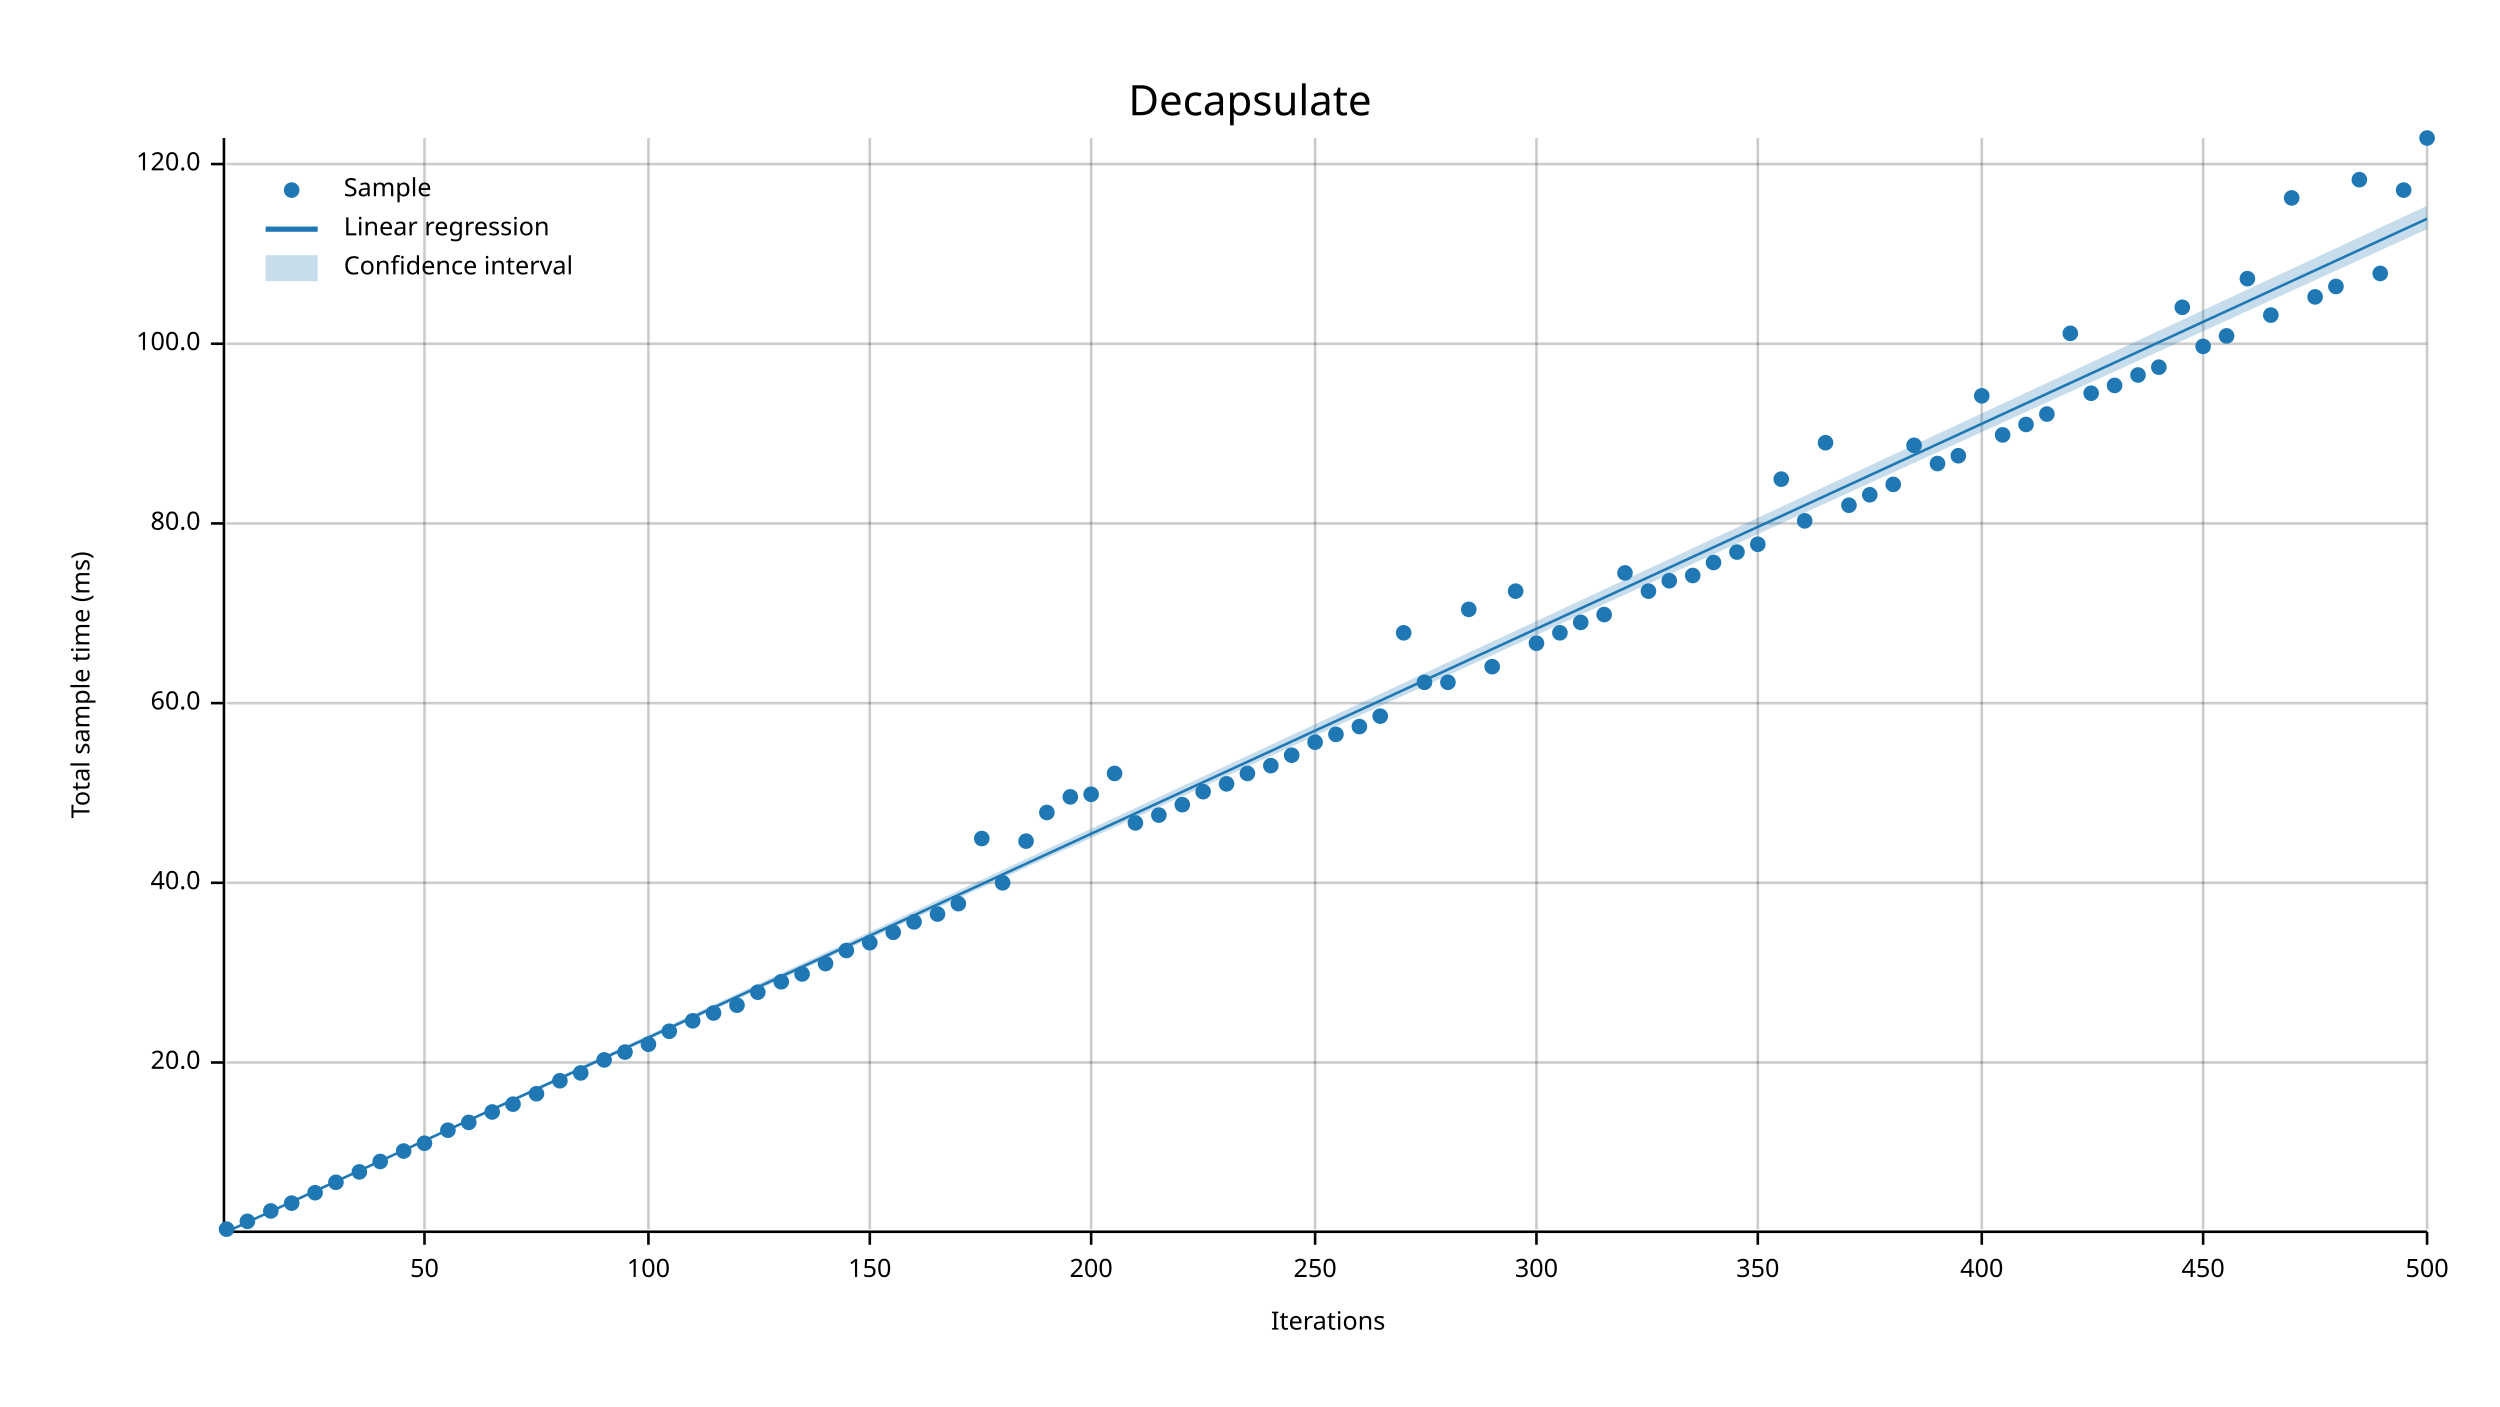
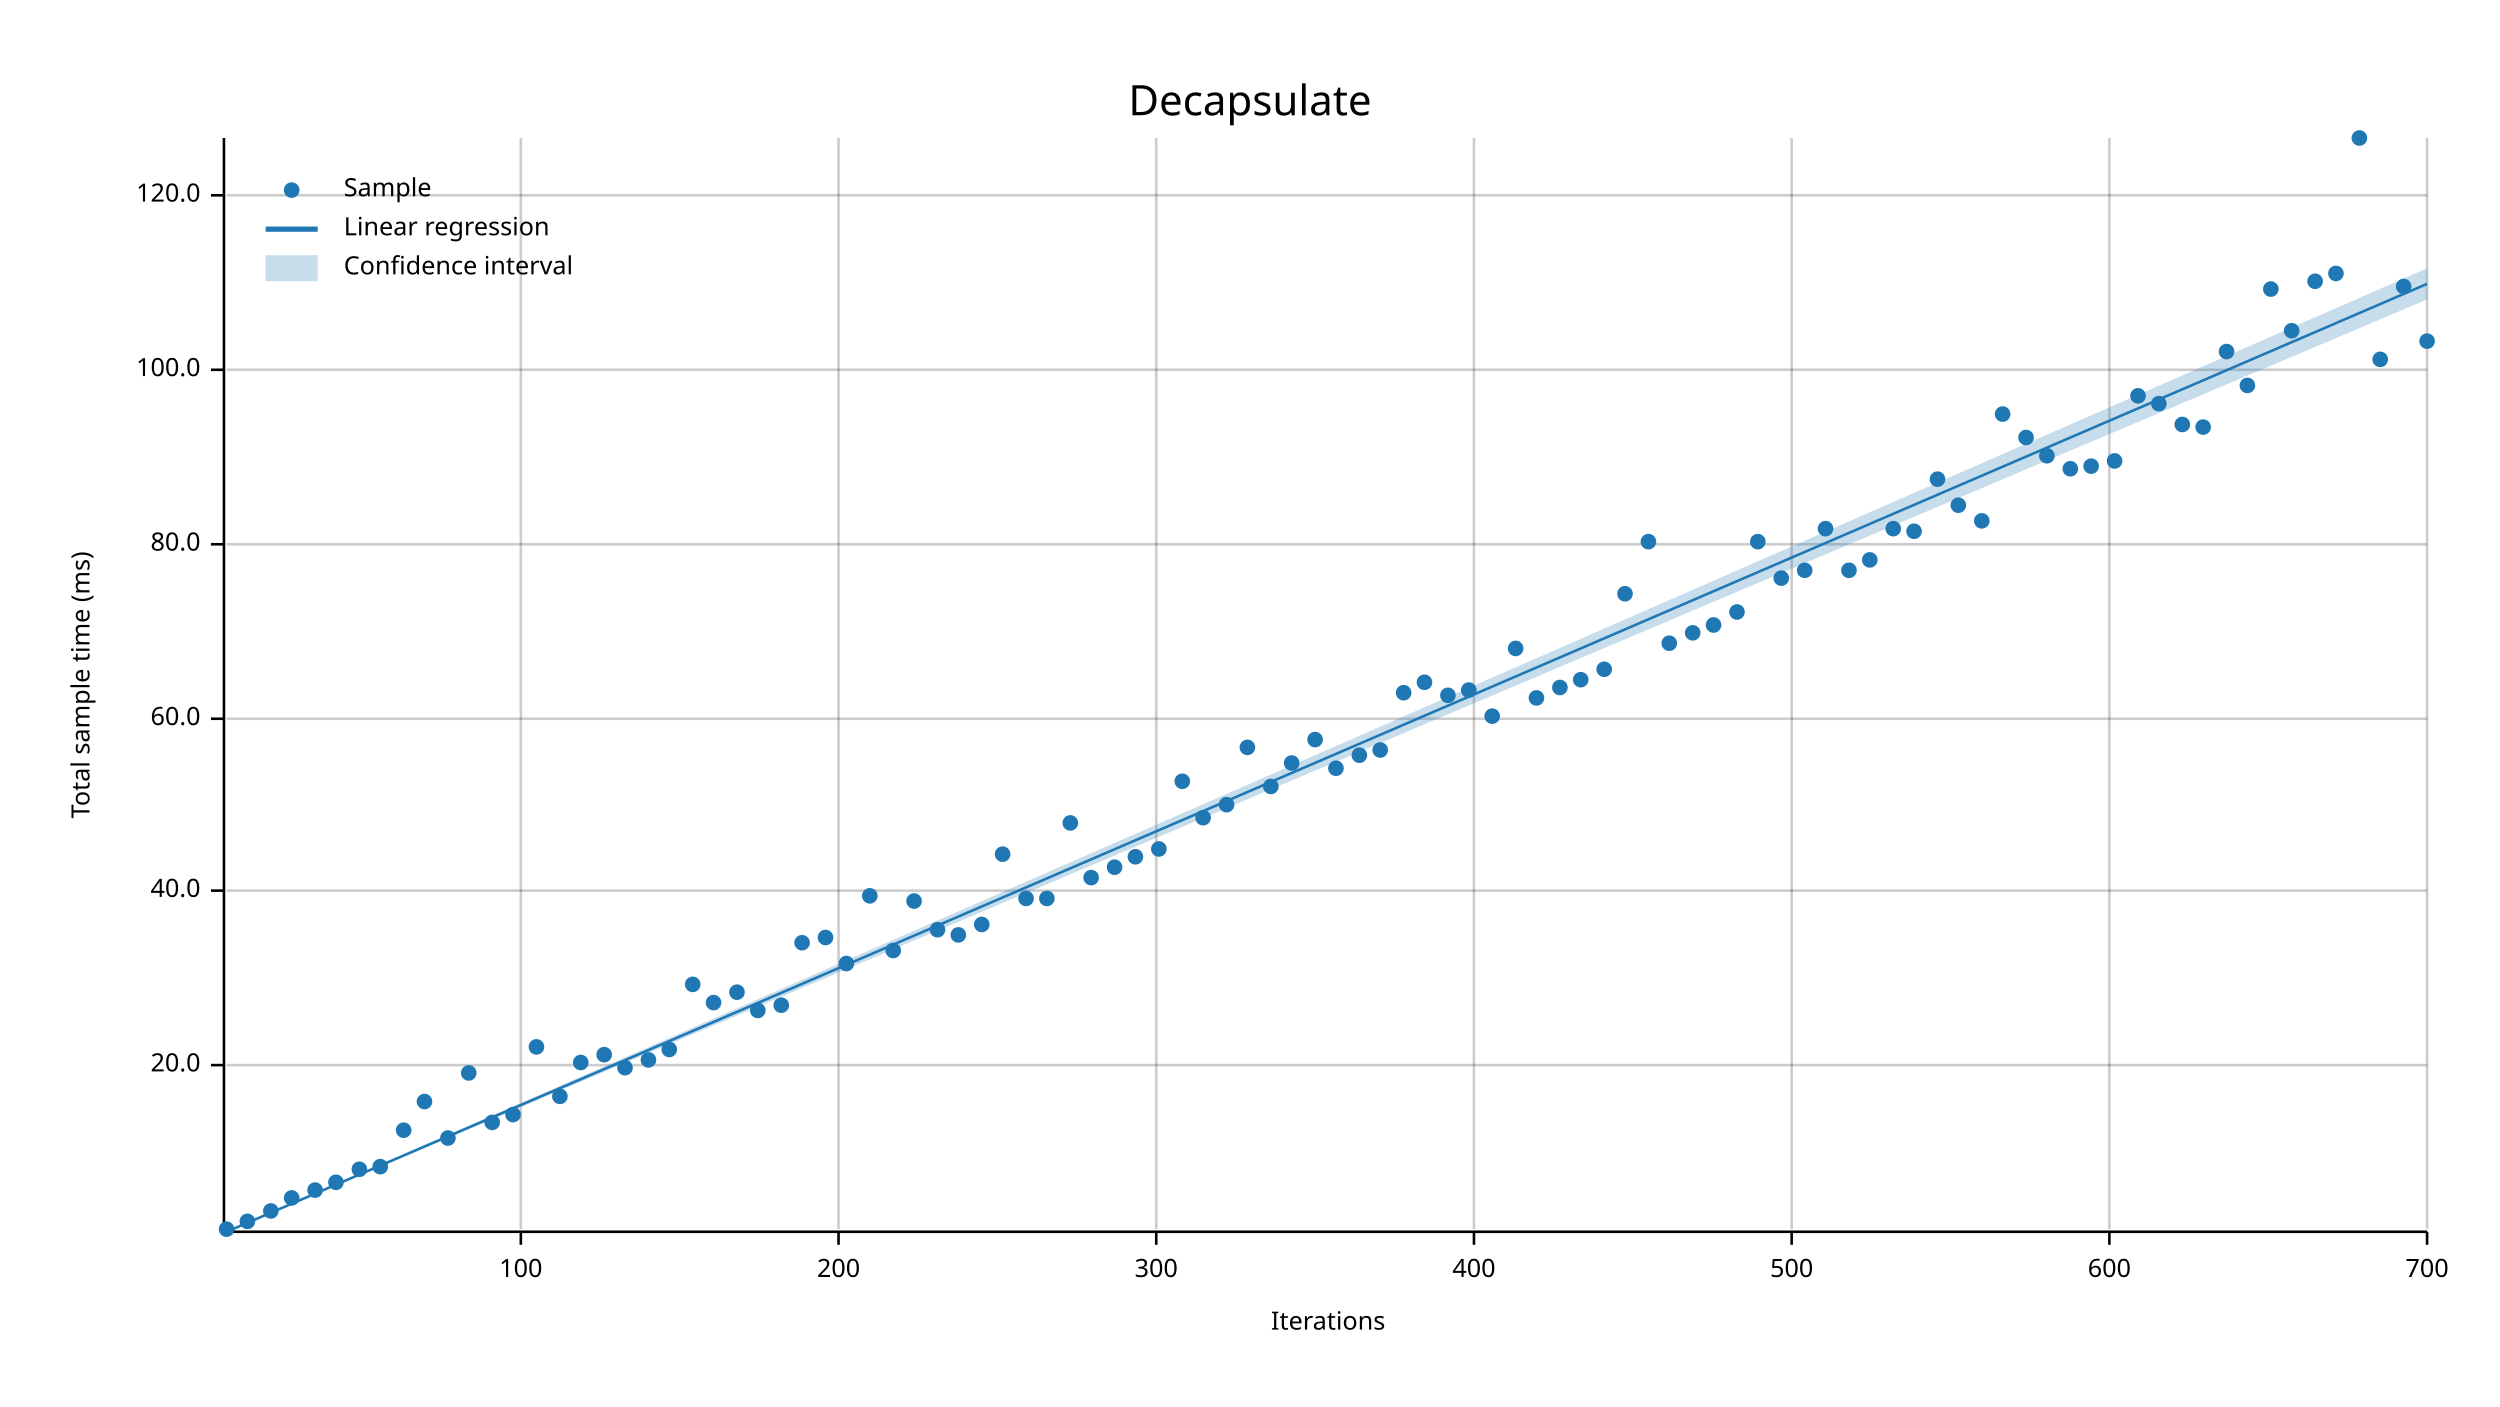
<svg xmlns="http://www.w3.org/2000/svg" width="960" height="540" viewBox="0 0 960 540">
  <text x="480" y="32" dy="0.76em" text-anchor="middle" font-family="sans-serif" font-size="16.129" opacity="1" fill="#000000">
Decapsulate
</text>
  <text x="27" y="263" dy="0.76em" text-anchor="middle" font-family="sans-serif" font-size="9.677" opacity="1" fill="#000000" transform="rotate(270, 27, 263)">
Total sample time (ms)
</text>
  <text x="510" y="513" dy="-0.5ex" text-anchor="middle" font-family="sans-serif" font-size="9.677" opacity="1" fill="#000000">
Iterations
</text>
-   <line opacity="0.2" stroke="#000000" stroke-width="1" x1="163" y1="472" x2="163" y2="53" />
-   <line opacity="0.2" stroke="#000000" stroke-width="1" x1="249" y1="472" x2="249" y2="53" />
-   <line opacity="0.2" stroke="#000000" stroke-width="1" x1="334" y1="472" x2="334" y2="53" />
-   <line opacity="0.2" stroke="#000000" stroke-width="1" x1="419" y1="472" x2="419" y2="53" />
-   <line opacity="0.2" stroke="#000000" stroke-width="1" x1="505" y1="472" x2="505" y2="53" />
-   <line opacity="0.2" stroke="#000000" stroke-width="1" x1="590" y1="472" x2="590" y2="53" />
-   <line opacity="0.2" stroke="#000000" stroke-width="1" x1="675" y1="472" x2="675" y2="53" />
-   <line opacity="0.2" stroke="#000000" stroke-width="1" x1="761" y1="472" x2="761" y2="53" />
-   <line opacity="0.2" stroke="#000000" stroke-width="1" x1="846" y1="472" x2="846" y2="53" />
+   <line opacity="0.2" stroke="#000000" stroke-width="1" x1="200" y1="472" x2="200" y2="53" />
+   <line opacity="0.2" stroke="#000000" stroke-width="1" x1="322" y1="472" x2="322" y2="53" />
+   <line opacity="0.2" stroke="#000000" stroke-width="1" x1="444" y1="472" x2="444" y2="53" />
+   <line opacity="0.2" stroke="#000000" stroke-width="1" x1="566" y1="472" x2="566" y2="53" />
+   <line opacity="0.2" stroke="#000000" stroke-width="1" x1="688" y1="472" x2="688" y2="53" />
+   <line opacity="0.2" stroke="#000000" stroke-width="1" x1="810" y1="472" x2="810" y2="53" />
  <line opacity="0.2" stroke="#000000" stroke-width="1" x1="932" y1="472" x2="932" y2="53" />
-   <line opacity="0.2" stroke="#000000" stroke-width="1" x1="87" y1="408" x2="932" y2="408" />
-   <line opacity="0.2" stroke="#000000" stroke-width="1" x1="87" y1="339" x2="932" y2="339" />
-   <line opacity="0.2" stroke="#000000" stroke-width="1" x1="87" y1="270" x2="932" y2="270" />
-   <line opacity="0.2" stroke="#000000" stroke-width="1" x1="87" y1="201" x2="932" y2="201" />
-   <line opacity="0.2" stroke="#000000" stroke-width="1" x1="87" y1="132" x2="932" y2="132" />
-   <line opacity="0.2" stroke="#000000" stroke-width="1" x1="87" y1="63" x2="932" y2="63" />
+   <line opacity="0.2" stroke="#000000" stroke-width="1" x1="87" y1="409" x2="932" y2="409" />
+   <line opacity="0.2" stroke="#000000" stroke-width="1" x1="87" y1="342" x2="932" y2="342" />
+   <line opacity="0.2" stroke="#000000" stroke-width="1" x1="87" y1="276" x2="932" y2="276" />
+   <line opacity="0.2" stroke="#000000" stroke-width="1" x1="87" y1="209" x2="932" y2="209" />
+   <line opacity="0.2" stroke="#000000" stroke-width="1" x1="87" y1="142" x2="932" y2="142" />
+   <line opacity="0.2" stroke="#000000" stroke-width="1" x1="87" y1="75" x2="932" y2="75" />
  <polyline fill="none" opacity="1" stroke="#000000" stroke-width="1" points="86,53 86,472 " />
-   <text x="77" y="408" dy="0.5ex" text-anchor="end" font-family="sans-serif" font-size="9.677" opacity="1" fill="#000000">
+   <text x="77" y="409" dy="0.5ex" text-anchor="end" font-family="sans-serif" font-size="9.677" opacity="1" fill="#000000">
20.0
</text>
-   <polyline fill="none" opacity="1" stroke="#000000" stroke-width="1" points="81,408 86,408 " />
-   <text x="77" y="339" dy="0.5ex" text-anchor="end" font-family="sans-serif" font-size="9.677" opacity="1" fill="#000000">
+   <polyline fill="none" opacity="1" stroke="#000000" stroke-width="1" points="81,409 86,409 " />
+   <text x="77" y="342" dy="0.5ex" text-anchor="end" font-family="sans-serif" font-size="9.677" opacity="1" fill="#000000">
40.0
</text>
-   <polyline fill="none" opacity="1" stroke="#000000" stroke-width="1" points="81,339 86,339 " />
-   <text x="77" y="270" dy="0.5ex" text-anchor="end" font-family="sans-serif" font-size="9.677" opacity="1" fill="#000000">
+   <polyline fill="none" opacity="1" stroke="#000000" stroke-width="1" points="81,342 86,342 " />
+   <text x="77" y="276" dy="0.5ex" text-anchor="end" font-family="sans-serif" font-size="9.677" opacity="1" fill="#000000">
60.0
</text>
-   <polyline fill="none" opacity="1" stroke="#000000" stroke-width="1" points="81,270 86,270 " />
-   <text x="77" y="201" dy="0.5ex" text-anchor="end" font-family="sans-serif" font-size="9.677" opacity="1" fill="#000000">
+   <polyline fill="none" opacity="1" stroke="#000000" stroke-width="1" points="81,276 86,276 " />
+   <text x="77" y="209" dy="0.5ex" text-anchor="end" font-family="sans-serif" font-size="9.677" opacity="1" fill="#000000">
80.0
</text>
-   <polyline fill="none" opacity="1" stroke="#000000" stroke-width="1" points="81,201 86,201 " />
-   <text x="77" y="132" dy="0.5ex" text-anchor="end" font-family="sans-serif" font-size="9.677" opacity="1" fill="#000000">
+   <polyline fill="none" opacity="1" stroke="#000000" stroke-width="1" points="81,209 86,209 " />
+   <text x="77" y="142" dy="0.5ex" text-anchor="end" font-family="sans-serif" font-size="9.677" opacity="1" fill="#000000">
100.0
</text>
-   <polyline fill="none" opacity="1" stroke="#000000" stroke-width="1" points="81,132 86,132 " />
-   <text x="77" y="63" dy="0.5ex" text-anchor="end" font-family="sans-serif" font-size="9.677" opacity="1" fill="#000000">
+   <polyline fill="none" opacity="1" stroke="#000000" stroke-width="1" points="81,142 86,142 " />
+   <text x="77" y="75" dy="0.5ex" text-anchor="end" font-family="sans-serif" font-size="9.677" opacity="1" fill="#000000">
120.0
</text>
-   <polyline fill="none" opacity="1" stroke="#000000" stroke-width="1" points="81,63 86,63 " />
+   <polyline fill="none" opacity="1" stroke="#000000" stroke-width="1" points="81,75 86,75 " />
  <polyline fill="none" opacity="1" stroke="#000000" stroke-width="1" points="87,473 932,473 " />
-   <text x="163" y="483" dy="0.76em" text-anchor="middle" font-family="sans-serif" font-size="9.677" opacity="1" fill="#000000">
- 50
- </text>
-   <polyline fill="none" opacity="1" stroke="#000000" stroke-width="1" points="163,473 163,478 " />
-   <text x="249" y="483" dy="0.76em" text-anchor="middle" font-family="sans-serif" font-size="9.677" opacity="1" fill="#000000">
+   <text x="200" y="483" dy="0.76em" text-anchor="middle" font-family="sans-serif" font-size="9.677" opacity="1" fill="#000000">
100
</text>
-   <polyline fill="none" opacity="1" stroke="#000000" stroke-width="1" points="249,473 249,478 " />
-   <text x="334" y="483" dy="0.76em" text-anchor="middle" font-family="sans-serif" font-size="9.677" opacity="1" fill="#000000">
- 150
- </text>
-   <polyline fill="none" opacity="1" stroke="#000000" stroke-width="1" points="334,473 334,478 " />
-   <text x="419" y="483" dy="0.76em" text-anchor="middle" font-family="sans-serif" font-size="9.677" opacity="1" fill="#000000">
+   <polyline fill="none" opacity="1" stroke="#000000" stroke-width="1" points="200,473 200,478 " />
+   <text x="322" y="483" dy="0.76em" text-anchor="middle" font-family="sans-serif" font-size="9.677" opacity="1" fill="#000000">
200
</text>
-   <polyline fill="none" opacity="1" stroke="#000000" stroke-width="1" points="419,473 419,478 " />
-   <text x="505" y="483" dy="0.76em" text-anchor="middle" font-family="sans-serif" font-size="9.677" opacity="1" fill="#000000">
- 250
- </text>
-   <polyline fill="none" opacity="1" stroke="#000000" stroke-width="1" points="505,473 505,478 " />
-   <text x="590" y="483" dy="0.76em" text-anchor="middle" font-family="sans-serif" font-size="9.677" opacity="1" fill="#000000">
+   <polyline fill="none" opacity="1" stroke="#000000" stroke-width="1" points="322,473 322,478 " />
+   <text x="444" y="483" dy="0.76em" text-anchor="middle" font-family="sans-serif" font-size="9.677" opacity="1" fill="#000000">
300
</text>
-   <polyline fill="none" opacity="1" stroke="#000000" stroke-width="1" points="590,473 590,478 " />
-   <text x="675" y="483" dy="0.76em" text-anchor="middle" font-family="sans-serif" font-size="9.677" opacity="1" fill="#000000">
- 350
- </text>
-   <polyline fill="none" opacity="1" stroke="#000000" stroke-width="1" points="675,473 675,478 " />
-   <text x="761" y="483" dy="0.76em" text-anchor="middle" font-family="sans-serif" font-size="9.677" opacity="1" fill="#000000">
+   <polyline fill="none" opacity="1" stroke="#000000" stroke-width="1" points="444,473 444,478 " />
+   <text x="566" y="483" dy="0.76em" text-anchor="middle" font-family="sans-serif" font-size="9.677" opacity="1" fill="#000000">
400
</text>
-   <polyline fill="none" opacity="1" stroke="#000000" stroke-width="1" points="761,473 761,478 " />
-   <text x="846" y="483" dy="0.76em" text-anchor="middle" font-family="sans-serif" font-size="9.677" opacity="1" fill="#000000">
- 450
+   <polyline fill="none" opacity="1" stroke="#000000" stroke-width="1" points="566,473 566,478 " />
+   <text x="688" y="483" dy="0.76em" text-anchor="middle" font-family="sans-serif" font-size="9.677" opacity="1" fill="#000000">
+ 500
</text>
-   <polyline fill="none" opacity="1" stroke="#000000" stroke-width="1" points="846,473 846,478 " />
+   <polyline fill="none" opacity="1" stroke="#000000" stroke-width="1" points="688,473 688,478 " />
+   <text x="810" y="483" dy="0.76em" text-anchor="middle" font-family="sans-serif" font-size="9.677" opacity="1" fill="#000000">
+ 600
+ </text>
+   <polyline fill="none" opacity="1" stroke="#000000" stroke-width="1" points="810,473 810,478 " />
  <text x="932" y="483" dy="0.76em" text-anchor="middle" font-family="sans-serif" font-size="9.677" opacity="1" fill="#000000">
- 500
+ 700
</text>
  <polyline fill="none" opacity="1" stroke="#000000" stroke-width="1" points="932,473 932,478 " />
  <circle cx="87" cy="472" r="3" opacity="1" fill="#1F78B4" stroke="none" stroke-width="1" />
  <circle cx="95" cy="469" r="3" opacity="1" fill="#1F78B4" stroke="none" stroke-width="1" />
  <circle cx="104" cy="465" r="3" opacity="1" fill="#1F78B4" stroke="none" stroke-width="1" />
-   <circle cx="112" cy="462" r="3" opacity="1" fill="#1F78B4" stroke="none" stroke-width="1" />
-   <circle cx="121" cy="458" r="3" opacity="1" fill="#1F78B4" stroke="none" stroke-width="1" />
+   <circle cx="112" cy="460" r="3" opacity="1" fill="#1F78B4" stroke="none" stroke-width="1" />
+   <circle cx="121" cy="457" r="3" opacity="1" fill="#1F78B4" stroke="none" stroke-width="1" />
  <circle cx="129" cy="454" r="3" opacity="1" fill="#1F78B4" stroke="none" stroke-width="1" />
-   <circle cx="138" cy="450" r="3" opacity="1" fill="#1F78B4" stroke="none" stroke-width="1" />
-   <circle cx="146" cy="446" r="3" opacity="1" fill="#1F78B4" stroke="none" stroke-width="1" />
-   <circle cx="155" cy="442" r="3" opacity="1" fill="#1F78B4" stroke="none" stroke-width="1" />
-   <circle cx="163" cy="439" r="3" opacity="1" fill="#1F78B4" stroke="none" stroke-width="1" />
-   <circle cx="172" cy="434" r="3" opacity="1" fill="#1F78B4" stroke="none" stroke-width="1" />
-   <circle cx="180" cy="431" r="3" opacity="1" fill="#1F78B4" stroke="none" stroke-width="1" />
-   <circle cx="189" cy="427" r="3" opacity="1" fill="#1F78B4" stroke="none" stroke-width="1" />
-   <circle cx="197" cy="424" r="3" opacity="1" fill="#1F78B4" stroke="none" stroke-width="1" />
-   <circle cx="206" cy="420" r="3" opacity="1" fill="#1F78B4" stroke="none" stroke-width="1" />
-   <circle cx="215" cy="415" r="3" opacity="1" fill="#1F78B4" stroke="none" stroke-width="1" />
-   <circle cx="223" cy="412" r="3" opacity="1" fill="#1F78B4" stroke="none" stroke-width="1" />
-   <circle cx="232" cy="407" r="3" opacity="1" fill="#1F78B4" stroke="none" stroke-width="1" />
-   <circle cx="240" cy="404" r="3" opacity="1" fill="#1F78B4" stroke="none" stroke-width="1" />
-   <circle cx="249" cy="401" r="3" opacity="1" fill="#1F78B4" stroke="none" stroke-width="1" />
-   <circle cx="257" cy="396" r="3" opacity="1" fill="#1F78B4" stroke="none" stroke-width="1" />
-   <circle cx="266" cy="392" r="3" opacity="1" fill="#1F78B4" stroke="none" stroke-width="1" />
-   <circle cx="274" cy="389" r="3" opacity="1" fill="#1F78B4" stroke="none" stroke-width="1" />
-   <circle cx="283" cy="386" r="3" opacity="1" fill="#1F78B4" stroke="none" stroke-width="1" />
-   <circle cx="291" cy="381" r="3" opacity="1" fill="#1F78B4" stroke="none" stroke-width="1" />
-   <circle cx="300" cy="377" r="3" opacity="1" fill="#1F78B4" stroke="none" stroke-width="1" />
-   <circle cx="308" cy="374" r="3" opacity="1" fill="#1F78B4" stroke="none" stroke-width="1" />
-   <circle cx="317" cy="370" r="3" opacity="1" fill="#1F78B4" stroke="none" stroke-width="1" />
-   <circle cx="325" cy="365" r="3" opacity="1" fill="#1F78B4" stroke="none" stroke-width="1" />
-   <circle cx="334" cy="362" r="3" opacity="1" fill="#1F78B4" stroke="none" stroke-width="1" />
-   <circle cx="343" cy="358" r="3" opacity="1" fill="#1F78B4" stroke="none" stroke-width="1" />
-   <circle cx="351" cy="354" r="3" opacity="1" fill="#1F78B4" stroke="none" stroke-width="1" />
-   <circle cx="360" cy="351" r="3" opacity="1" fill="#1F78B4" stroke="none" stroke-width="1" />
-   <circle cx="368" cy="347" r="3" opacity="1" fill="#1F78B4" stroke="none" stroke-width="1" />
-   <circle cx="377" cy="322" r="3" opacity="1" fill="#1F78B4" stroke="none" stroke-width="1" />
-   <circle cx="385" cy="339" r="3" opacity="1" fill="#1F78B4" stroke="none" stroke-width="1" />
-   <circle cx="394" cy="323" r="3" opacity="1" fill="#1F78B4" stroke="none" stroke-width="1" />
-   <circle cx="402" cy="312" r="3" opacity="1" fill="#1F78B4" stroke="none" stroke-width="1" />
-   <circle cx="411" cy="306" r="3" opacity="1" fill="#1F78B4" stroke="none" stroke-width="1" />
-   <circle cx="419" cy="305" r="3" opacity="1" fill="#1F78B4" stroke="none" stroke-width="1" />
-   <circle cx="428" cy="297" r="3" opacity="1" fill="#1F78B4" stroke="none" stroke-width="1" />
-   <circle cx="436" cy="316" r="3" opacity="1" fill="#1F78B4" stroke="none" stroke-width="1" />
-   <circle cx="445" cy="313" r="3" opacity="1" fill="#1F78B4" stroke="none" stroke-width="1" />
-   <circle cx="454" cy="309" r="3" opacity="1" fill="#1F78B4" stroke="none" stroke-width="1" />
-   <circle cx="462" cy="304" r="3" opacity="1" fill="#1F78B4" stroke="none" stroke-width="1" />
-   <circle cx="471" cy="301" r="3" opacity="1" fill="#1F78B4" stroke="none" stroke-width="1" />
-   <circle cx="479" cy="297" r="3" opacity="1" fill="#1F78B4" stroke="none" stroke-width="1" />
-   <circle cx="488" cy="294" r="3" opacity="1" fill="#1F78B4" stroke="none" stroke-width="1" />
-   <circle cx="496" cy="290" r="3" opacity="1" fill="#1F78B4" stroke="none" stroke-width="1" />
-   <circle cx="505" cy="285" r="3" opacity="1" fill="#1F78B4" stroke="none" stroke-width="1" />
-   <circle cx="513" cy="282" r="3" opacity="1" fill="#1F78B4" stroke="none" stroke-width="1" />
-   <circle cx="522" cy="279" r="3" opacity="1" fill="#1F78B4" stroke="none" stroke-width="1" />
-   <circle cx="530" cy="275" r="3" opacity="1" fill="#1F78B4" stroke="none" stroke-width="1" />
-   <circle cx="539" cy="243" r="3" opacity="1" fill="#1F78B4" stroke="none" stroke-width="1" />
+   <circle cx="138" cy="449" r="3" opacity="1" fill="#1F78B4" stroke="none" stroke-width="1" />
+   <circle cx="146" cy="448" r="3" opacity="1" fill="#1F78B4" stroke="none" stroke-width="1" />
+   <circle cx="155" cy="434" r="3" opacity="1" fill="#1F78B4" stroke="none" stroke-width="1" />
+   <circle cx="163" cy="423" r="3" opacity="1" fill="#1F78B4" stroke="none" stroke-width="1" />
+   <circle cx="172" cy="437" r="3" opacity="1" fill="#1F78B4" stroke="none" stroke-width="1" />
+   <circle cx="180" cy="412" r="3" opacity="1" fill="#1F78B4" stroke="none" stroke-width="1" />
+   <circle cx="189" cy="431" r="3" opacity="1" fill="#1F78B4" stroke="none" stroke-width="1" />
+   <circle cx="197" cy="428" r="3" opacity="1" fill="#1F78B4" stroke="none" stroke-width="1" />
+   <circle cx="206" cy="402" r="3" opacity="1" fill="#1F78B4" stroke="none" stroke-width="1" />
+   <circle cx="215" cy="421" r="3" opacity="1" fill="#1F78B4" stroke="none" stroke-width="1" />
+   <circle cx="223" cy="408" r="3" opacity="1" fill="#1F78B4" stroke="none" stroke-width="1" />
+   <circle cx="232" cy="405" r="3" opacity="1" fill="#1F78B4" stroke="none" stroke-width="1" />
+   <circle cx="240" cy="410" r="3" opacity="1" fill="#1F78B4" stroke="none" stroke-width="1" />
+   <circle cx="249" cy="407" r="3" opacity="1" fill="#1F78B4" stroke="none" stroke-width="1" />
+   <circle cx="257" cy="403" r="3" opacity="1" fill="#1F78B4" stroke="none" stroke-width="1" />
+   <circle cx="266" cy="378" r="3" opacity="1" fill="#1F78B4" stroke="none" stroke-width="1" />
+   <circle cx="274" cy="385" r="3" opacity="1" fill="#1F78B4" stroke="none" stroke-width="1" />
+   <circle cx="283" cy="381" r="3" opacity="1" fill="#1F78B4" stroke="none" stroke-width="1" />
+   <circle cx="291" cy="388" r="3" opacity="1" fill="#1F78B4" stroke="none" stroke-width="1" />
+   <circle cx="300" cy="386" r="3" opacity="1" fill="#1F78B4" stroke="none" stroke-width="1" />
+   <circle cx="308" cy="362" r="3" opacity="1" fill="#1F78B4" stroke="none" stroke-width="1" />
+   <circle cx="317" cy="360" r="3" opacity="1" fill="#1F78B4" stroke="none" stroke-width="1" />
+   <circle cx="325" cy="370" r="3" opacity="1" fill="#1F78B4" stroke="none" stroke-width="1" />
+   <circle cx="334" cy="344" r="3" opacity="1" fill="#1F78B4" stroke="none" stroke-width="1" />
+   <circle cx="343" cy="365" r="3" opacity="1" fill="#1F78B4" stroke="none" stroke-width="1" />
+   <circle cx="351" cy="346" r="3" opacity="1" fill="#1F78B4" stroke="none" stroke-width="1" />
+   <circle cx="360" cy="357" r="3" opacity="1" fill="#1F78B4" stroke="none" stroke-width="1" />
+   <circle cx="368" cy="359" r="3" opacity="1" fill="#1F78B4" stroke="none" stroke-width="1" />
+   <circle cx="377" cy="355" r="3" opacity="1" fill="#1F78B4" stroke="none" stroke-width="1" />
+   <circle cx="385" cy="328" r="3" opacity="1" fill="#1F78B4" stroke="none" stroke-width="1" />
+   <circle cx="394" cy="345" r="3" opacity="1" fill="#1F78B4" stroke="none" stroke-width="1" />
+   <circle cx="402" cy="345" r="3" opacity="1" fill="#1F78B4" stroke="none" stroke-width="1" />
+   <circle cx="411" cy="316" r="3" opacity="1" fill="#1F78B4" stroke="none" stroke-width="1" />
+   <circle cx="419" cy="337" r="3" opacity="1" fill="#1F78B4" stroke="none" stroke-width="1" />
+   <circle cx="428" cy="333" r="3" opacity="1" fill="#1F78B4" stroke="none" stroke-width="1" />
+   <circle cx="436" cy="329" r="3" opacity="1" fill="#1F78B4" stroke="none" stroke-width="1" />
+   <circle cx="445" cy="326" r="3" opacity="1" fill="#1F78B4" stroke="none" stroke-width="1" />
+   <circle cx="454" cy="300" r="3" opacity="1" fill="#1F78B4" stroke="none" stroke-width="1" />
+   <circle cx="462" cy="314" r="3" opacity="1" fill="#1F78B4" stroke="none" stroke-width="1" />
+   <circle cx="471" cy="309" r="3" opacity="1" fill="#1F78B4" stroke="none" stroke-width="1" />
+   <circle cx="479" cy="287" r="3" opacity="1" fill="#1F78B4" stroke="none" stroke-width="1" />
+   <circle cx="488" cy="302" r="3" opacity="1" fill="#1F78B4" stroke="none" stroke-width="1" />
+   <circle cx="496" cy="293" r="3" opacity="1" fill="#1F78B4" stroke="none" stroke-width="1" />
+   <circle cx="505" cy="284" r="3" opacity="1" fill="#1F78B4" stroke="none" stroke-width="1" />
+   <circle cx="513" cy="295" r="3" opacity="1" fill="#1F78B4" stroke="none" stroke-width="1" />
+   <circle cx="522" cy="290" r="3" opacity="1" fill="#1F78B4" stroke="none" stroke-width="1" />
+   <circle cx="530" cy="288" r="3" opacity="1" fill="#1F78B4" stroke="none" stroke-width="1" />
+   <circle cx="539" cy="266" r="3" opacity="1" fill="#1F78B4" stroke="none" stroke-width="1" />
  <circle cx="547" cy="262" r="3" opacity="1" fill="#1F78B4" stroke="none" stroke-width="1" />
-   <circle cx="556" cy="262" r="3" opacity="1" fill="#1F78B4" stroke="none" stroke-width="1" />
-   <circle cx="564" cy="234" r="3" opacity="1" fill="#1F78B4" stroke="none" stroke-width="1" />
-   <circle cx="573" cy="256" r="3" opacity="1" fill="#1F78B4" stroke="none" stroke-width="1" />
-   <circle cx="582" cy="227" r="3" opacity="1" fill="#1F78B4" stroke="none" stroke-width="1" />
-   <circle cx="590" cy="247" r="3" opacity="1" fill="#1F78B4" stroke="none" stroke-width="1" />
-   <circle cx="599" cy="243" r="3" opacity="1" fill="#1F78B4" stroke="none" stroke-width="1" />
-   <circle cx="607" cy="239" r="3" opacity="1" fill="#1F78B4" stroke="none" stroke-width="1" />
-   <circle cx="616" cy="236" r="3" opacity="1" fill="#1F78B4" stroke="none" stroke-width="1" />
-   <circle cx="624" cy="220" r="3" opacity="1" fill="#1F78B4" stroke="none" stroke-width="1" />
-   <circle cx="633" cy="227" r="3" opacity="1" fill="#1F78B4" stroke="none" stroke-width="1" />
-   <circle cx="641" cy="223" r="3" opacity="1" fill="#1F78B4" stroke="none" stroke-width="1" />
-   <circle cx="650" cy="221" r="3" opacity="1" fill="#1F78B4" stroke="none" stroke-width="1" />
-   <circle cx="658" cy="216" r="3" opacity="1" fill="#1F78B4" stroke="none" stroke-width="1" />
-   <circle cx="667" cy="212" r="3" opacity="1" fill="#1F78B4" stroke="none" stroke-width="1" />
-   <circle cx="675" cy="209" r="3" opacity="1" fill="#1F78B4" stroke="none" stroke-width="1" />
-   <circle cx="684" cy="184" r="3" opacity="1" fill="#1F78B4" stroke="none" stroke-width="1" />
-   <circle cx="693" cy="200" r="3" opacity="1" fill="#1F78B4" stroke="none" stroke-width="1" />
-   <circle cx="701" cy="170" r="3" opacity="1" fill="#1F78B4" stroke="none" stroke-width="1" />
-   <circle cx="710" cy="194" r="3" opacity="1" fill="#1F78B4" stroke="none" stroke-width="1" />
-   <circle cx="718" cy="190" r="3" opacity="1" fill="#1F78B4" stroke="none" stroke-width="1" />
-   <circle cx="727" cy="186" r="3" opacity="1" fill="#1F78B4" stroke="none" stroke-width="1" />
-   <circle cx="735" cy="171" r="3" opacity="1" fill="#1F78B4" stroke="none" stroke-width="1" />
-   <circle cx="744" cy="178" r="3" opacity="1" fill="#1F78B4" stroke="none" stroke-width="1" />
-   <circle cx="752" cy="175" r="3" opacity="1" fill="#1F78B4" stroke="none" stroke-width="1" />
-   <circle cx="761" cy="152" r="3" opacity="1" fill="#1F78B4" stroke="none" stroke-width="1" />
-   <circle cx="769" cy="167" r="3" opacity="1" fill="#1F78B4" stroke="none" stroke-width="1" />
-   <circle cx="778" cy="163" r="3" opacity="1" fill="#1F78B4" stroke="none" stroke-width="1" />
-   <circle cx="786" cy="159" r="3" opacity="1" fill="#1F78B4" stroke="none" stroke-width="1" />
-   <circle cx="795" cy="128" r="3" opacity="1" fill="#1F78B4" stroke="none" stroke-width="1" />
-   <circle cx="803" cy="151" r="3" opacity="1" fill="#1F78B4" stroke="none" stroke-width="1" />
-   <circle cx="812" cy="148" r="3" opacity="1" fill="#1F78B4" stroke="none" stroke-width="1" />
-   <circle cx="821" cy="144" r="3" opacity="1" fill="#1F78B4" stroke="none" stroke-width="1" />
-   <circle cx="829" cy="141" r="3" opacity="1" fill="#1F78B4" stroke="none" stroke-width="1" />
-   <circle cx="838" cy="118" r="3" opacity="1" fill="#1F78B4" stroke="none" stroke-width="1" />
-   <circle cx="846" cy="133" r="3" opacity="1" fill="#1F78B4" stroke="none" stroke-width="1" />
-   <circle cx="855" cy="129" r="3" opacity="1" fill="#1F78B4" stroke="none" stroke-width="1" />
-   <circle cx="863" cy="107" r="3" opacity="1" fill="#1F78B4" stroke="none" stroke-width="1" />
-   <circle cx="872" cy="121" r="3" opacity="1" fill="#1F78B4" stroke="none" stroke-width="1" />
-   <circle cx="880" cy="76" r="3" opacity="1" fill="#1F78B4" stroke="none" stroke-width="1" />
-   <circle cx="889" cy="114" r="3" opacity="1" fill="#1F78B4" stroke="none" stroke-width="1" />
-   <circle cx="897" cy="110" r="3" opacity="1" fill="#1F78B4" stroke="none" stroke-width="1" />
-   <circle cx="906" cy="69" r="3" opacity="1" fill="#1F78B4" stroke="none" stroke-width="1" />
-   <circle cx="914" cy="105" r="3" opacity="1" fill="#1F78B4" stroke="none" stroke-width="1" />
-   <circle cx="923" cy="73" r="3" opacity="1" fill="#1F78B4" stroke="none" stroke-width="1" />
-   <circle cx="932" cy="53" r="3" opacity="1" fill="#1F78B4" stroke="none" stroke-width="1" />
-   <polyline fill="none" opacity="1" stroke="#1F78B4" stroke-width="1" points="87,473 932,84 " />
-   <polygon opacity="0.25" fill="#1F78B4" points="87,473 932,88 932,79 " />
+   <circle cx="556" cy="267" r="3" opacity="1" fill="#1F78B4" stroke="none" stroke-width="1" />
+   <circle cx="564" cy="265" r="3" opacity="1" fill="#1F78B4" stroke="none" stroke-width="1" />
+   <circle cx="573" cy="275" r="3" opacity="1" fill="#1F78B4" stroke="none" stroke-width="1" />
+   <circle cx="582" cy="249" r="3" opacity="1" fill="#1F78B4" stroke="none" stroke-width="1" />
+   <circle cx="590" cy="268" r="3" opacity="1" fill="#1F78B4" stroke="none" stroke-width="1" />
+   <circle cx="599" cy="264" r="3" opacity="1" fill="#1F78B4" stroke="none" stroke-width="1" />
+   <circle cx="607" cy="261" r="3" opacity="1" fill="#1F78B4" stroke="none" stroke-width="1" />
+   <circle cx="616" cy="257" r="3" opacity="1" fill="#1F78B4" stroke="none" stroke-width="1" />
+   <circle cx="624" cy="228" r="3" opacity="1" fill="#1F78B4" stroke="none" stroke-width="1" />
+   <circle cx="633" cy="208" r="3" opacity="1" fill="#1F78B4" stroke="none" stroke-width="1" />
+   <circle cx="641" cy="247" r="3" opacity="1" fill="#1F78B4" stroke="none" stroke-width="1" />
+   <circle cx="650" cy="243" r="3" opacity="1" fill="#1F78B4" stroke="none" stroke-width="1" />
+   <circle cx="658" cy="240" r="3" opacity="1" fill="#1F78B4" stroke="none" stroke-width="1" />
+   <circle cx="667" cy="235" r="3" opacity="1" fill="#1F78B4" stroke="none" stroke-width="1" />
+   <circle cx="675" cy="208" r="3" opacity="1" fill="#1F78B4" stroke="none" stroke-width="1" />
+   <circle cx="684" cy="222" r="3" opacity="1" fill="#1F78B4" stroke="none" stroke-width="1" />
+   <circle cx="693" cy="219" r="3" opacity="1" fill="#1F78B4" stroke="none" stroke-width="1" />
+   <circle cx="701" cy="203" r="3" opacity="1" fill="#1F78B4" stroke="none" stroke-width="1" />
+   <circle cx="710" cy="219" r="3" opacity="1" fill="#1F78B4" stroke="none" stroke-width="1" />
+   <circle cx="718" cy="215" r="3" opacity="1" fill="#1F78B4" stroke="none" stroke-width="1" />
+   <circle cx="727" cy="203" r="3" opacity="1" fill="#1F78B4" stroke="none" stroke-width="1" />
+   <circle cx="735" cy="204" r="3" opacity="1" fill="#1F78B4" stroke="none" stroke-width="1" />
+   <circle cx="744" cy="184" r="3" opacity="1" fill="#1F78B4" stroke="none" stroke-width="1" />
+   <circle cx="752" cy="194" r="3" opacity="1" fill="#1F78B4" stroke="none" stroke-width="1" />
+   <circle cx="761" cy="200" r="3" opacity="1" fill="#1F78B4" stroke="none" stroke-width="1" />
+   <circle cx="769" cy="159" r="3" opacity="1" fill="#1F78B4" stroke="none" stroke-width="1" />
+   <circle cx="778" cy="168" r="3" opacity="1" fill="#1F78B4" stroke="none" stroke-width="1" />
+   <circle cx="786" cy="175" r="3" opacity="1" fill="#1F78B4" stroke="none" stroke-width="1" />
+   <circle cx="795" cy="180" r="3" opacity="1" fill="#1F78B4" stroke="none" stroke-width="1" />
+   <circle cx="803" cy="179" r="3" opacity="1" fill="#1F78B4" stroke="none" stroke-width="1" />
+   <circle cx="812" cy="177" r="3" opacity="1" fill="#1F78B4" stroke="none" stroke-width="1" />
+   <circle cx="821" cy="152" r="3" opacity="1" fill="#1F78B4" stroke="none" stroke-width="1" />
+   <circle cx="829" cy="155" r="3" opacity="1" fill="#1F78B4" stroke="none" stroke-width="1" />
+   <circle cx="838" cy="163" r="3" opacity="1" fill="#1F78B4" stroke="none" stroke-width="1" />
+   <circle cx="846" cy="164" r="3" opacity="1" fill="#1F78B4" stroke="none" stroke-width="1" />
+   <circle cx="855" cy="135" r="3" opacity="1" fill="#1F78B4" stroke="none" stroke-width="1" />
+   <circle cx="863" cy="148" r="3" opacity="1" fill="#1F78B4" stroke="none" stroke-width="1" />
+   <circle cx="872" cy="111" r="3" opacity="1" fill="#1F78B4" stroke="none" stroke-width="1" />
+   <circle cx="880" cy="127" r="3" opacity="1" fill="#1F78B4" stroke="none" stroke-width="1" />
+   <circle cx="889" cy="108" r="3" opacity="1" fill="#1F78B4" stroke="none" stroke-width="1" />
+   <circle cx="897" cy="105" r="3" opacity="1" fill="#1F78B4" stroke="none" stroke-width="1" />
+   <circle cx="906" cy="53" r="3" opacity="1" fill="#1F78B4" stroke="none" stroke-width="1" />
+   <circle cx="914" cy="138" r="3" opacity="1" fill="#1F78B4" stroke="none" stroke-width="1" />
+   <circle cx="923" cy="110" r="3" opacity="1" fill="#1F78B4" stroke="none" stroke-width="1" />
+   <circle cx="932" cy="131" r="3" opacity="1" fill="#1F78B4" stroke="none" stroke-width="1" />
+   <polyline fill="none" opacity="1" stroke="#1F78B4" stroke-width="1" points="87,473 932,109 " />
+   <polygon opacity="0.25" fill="#1F78B4" points="87,473 932,115 932,103 " />
  <text x="132" y="68" dy="0.76em" text-anchor="start" font-family="sans-serif" font-size="9.677" opacity="1" fill="#000000">
Sample
</text>
  <text x="132" y="83" dy="0.76em" text-anchor="start" font-family="sans-serif" font-size="9.677" opacity="1" fill="#000000">
Linear regression
</text>
  <text x="132" y="98" dy="0.76em" text-anchor="start" font-family="sans-serif" font-size="9.677" opacity="1" fill="#000000">
Confidence interval
</text>
  <circle cx="112" cy="73" r="3" opacity="1" fill="#1F78B4" stroke="none" stroke-width="1" />
  <polyline fill="none" opacity="1" stroke="#1F78B4" stroke-width="2" points="102,88 122,88 " />
  <rect x="102" y="98" width="20" height="10" opacity="0.25" fill="#1F78B4" stroke="none" />
</svg>
